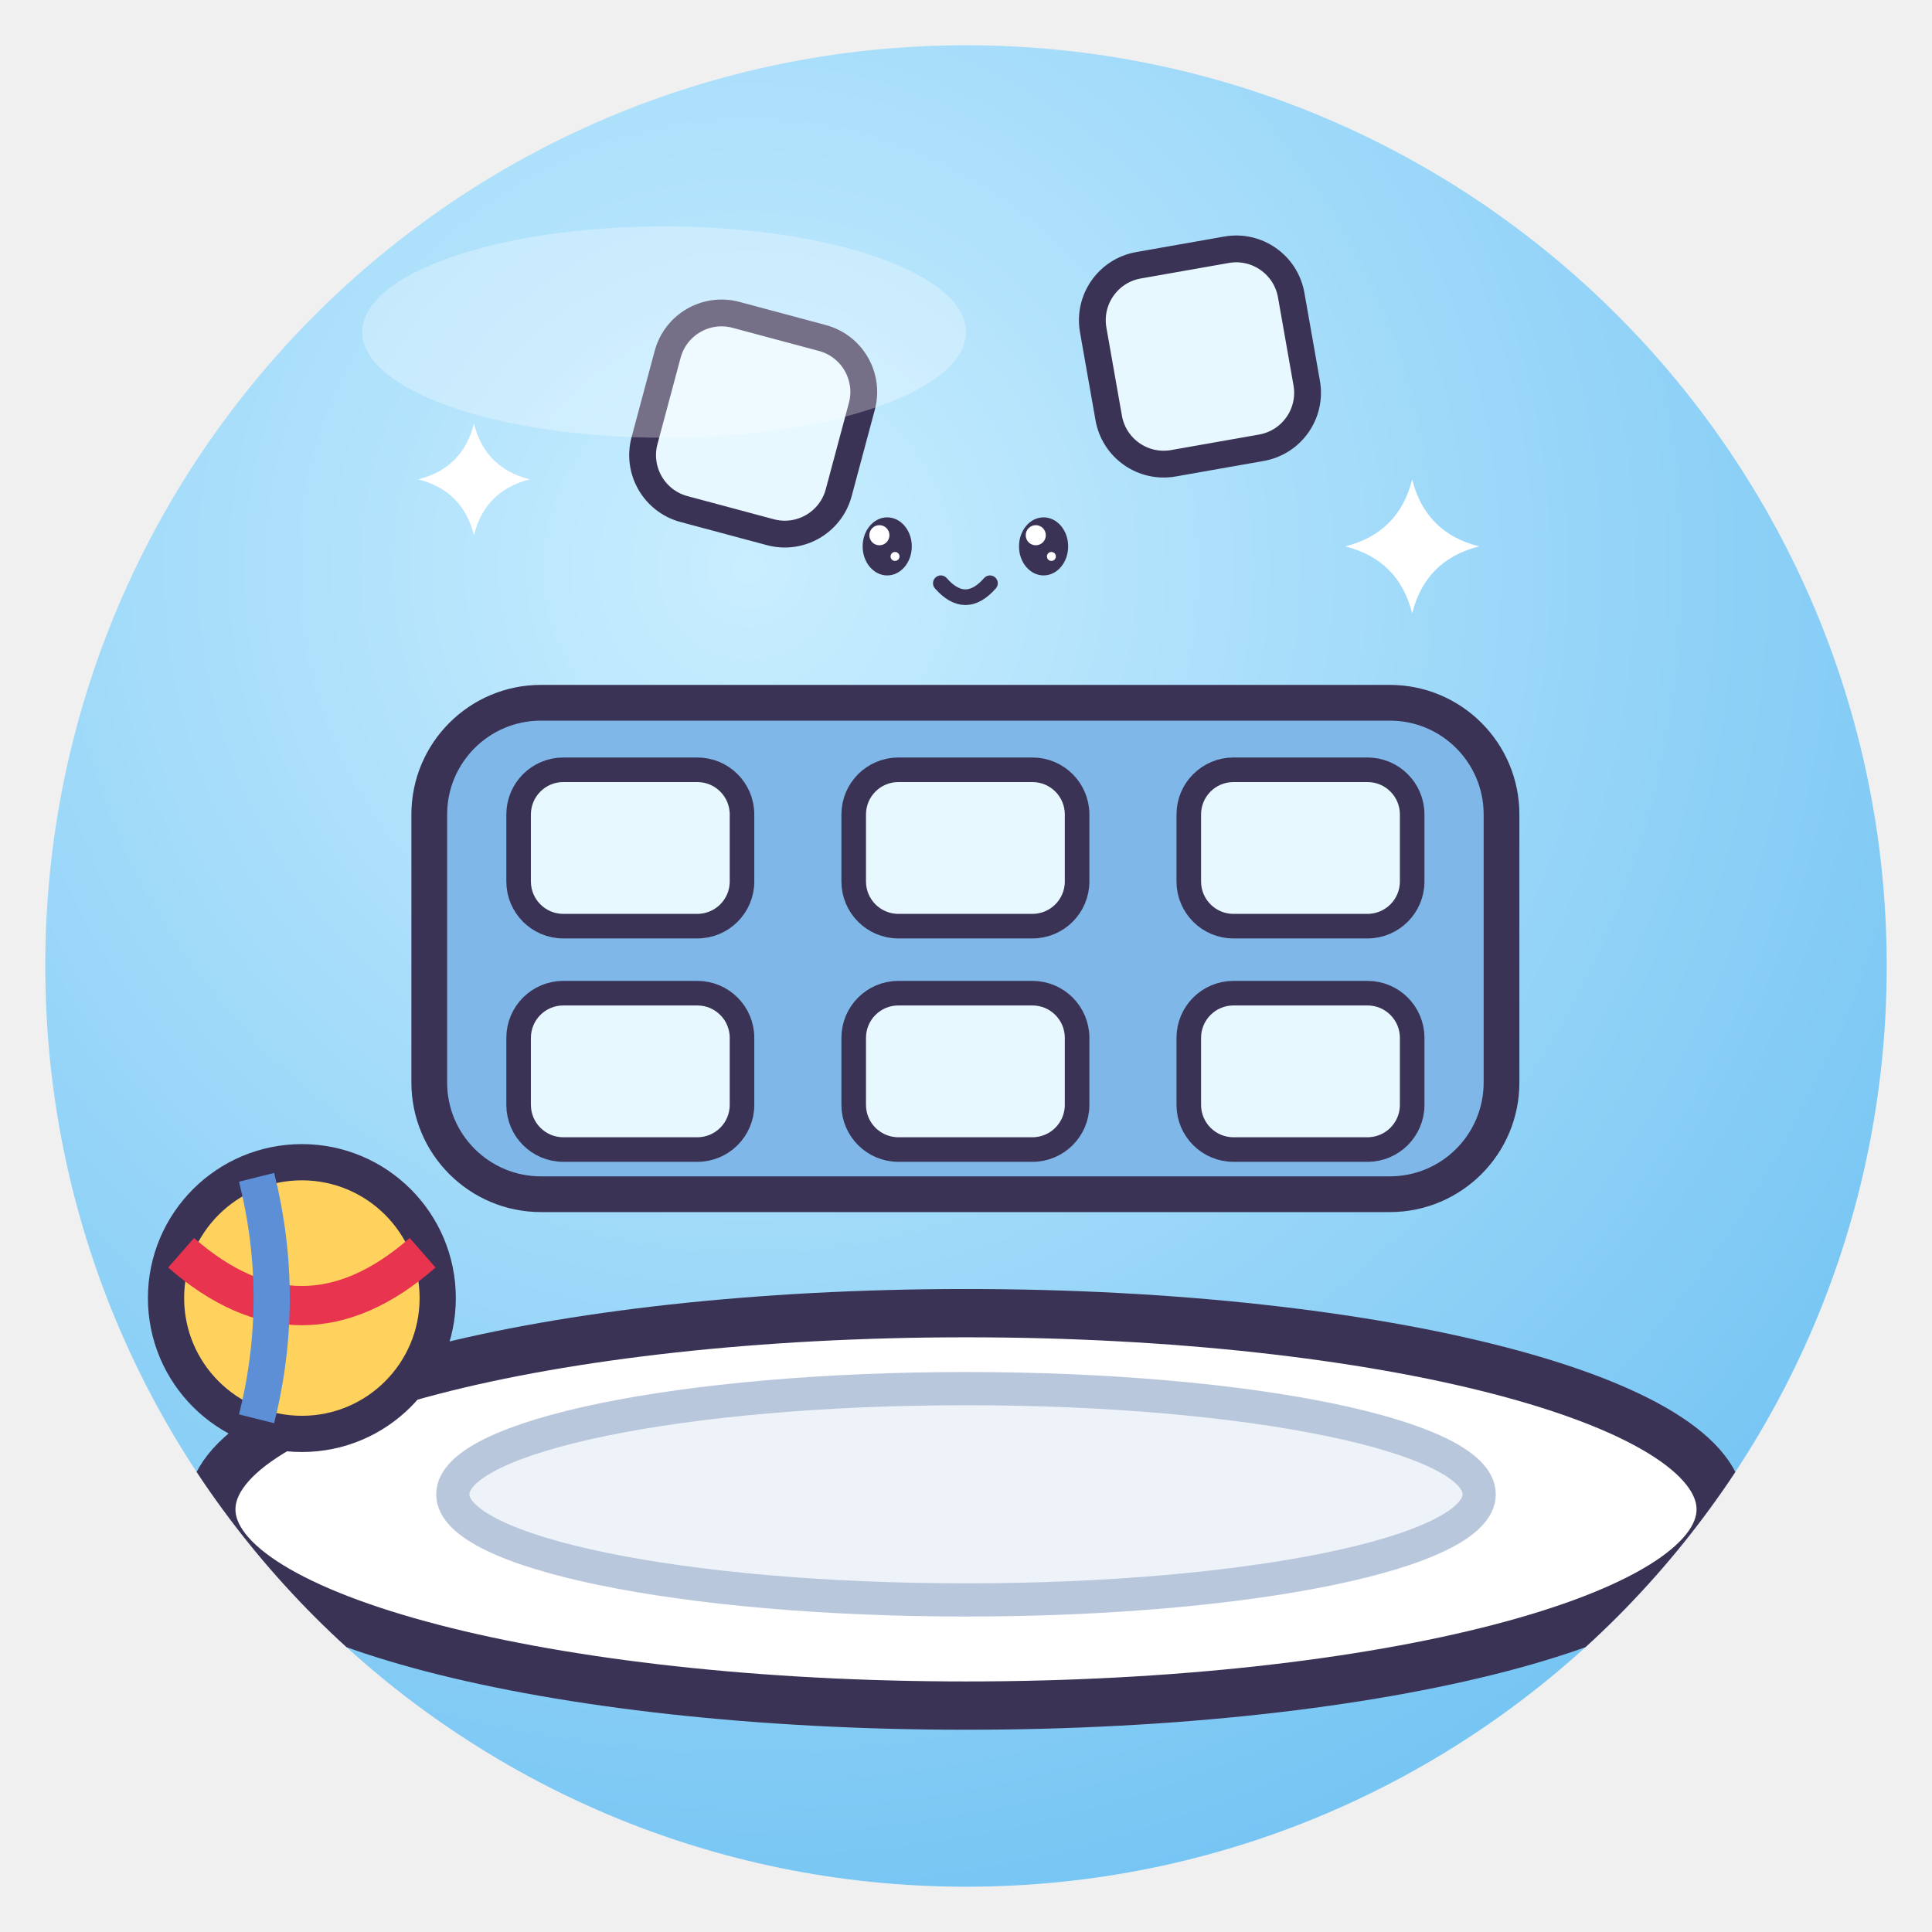
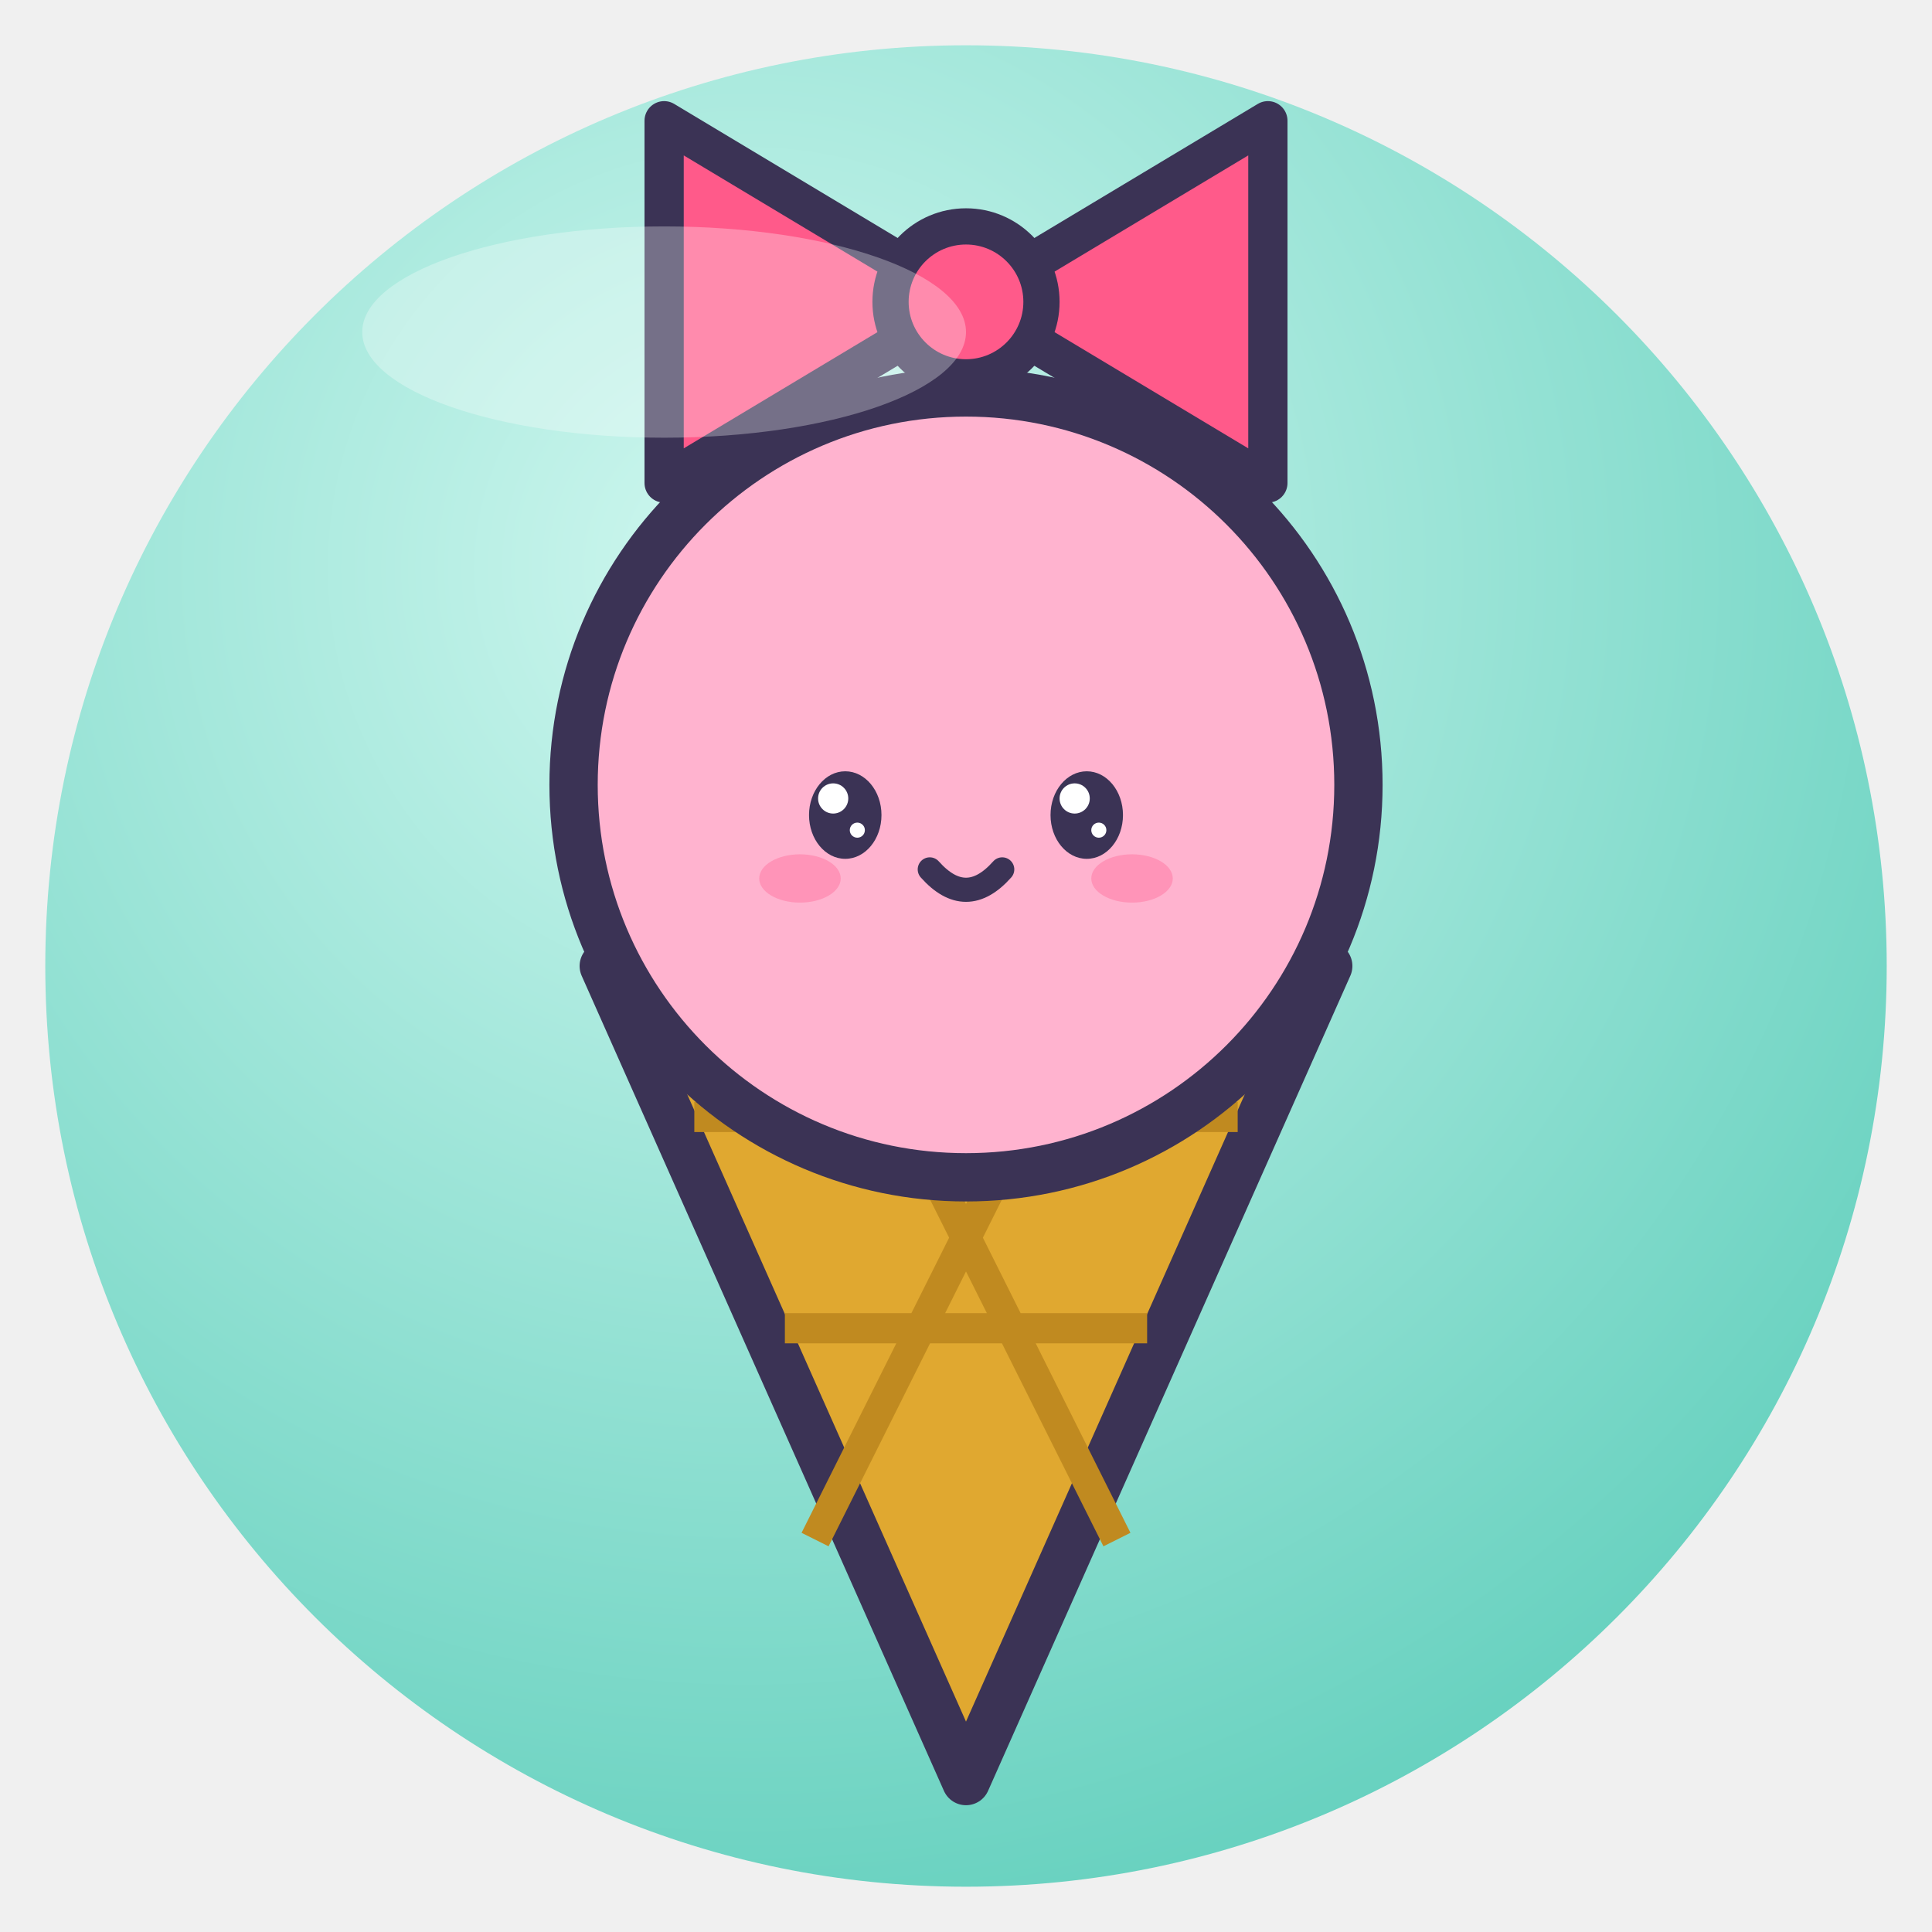
<svg xmlns="http://www.w3.org/2000/svg" viewBox="0 0 128 128" width="128" height="128">
  <defs>
    <radialGradient id="g" cx="38%" cy="28%" r="85%">
-       <stop offset="0" stop-color="#C9EEFF" />
-       <stop offset="1" stop-color="#6CC0F2" />
+       <stop offset="0" stop-color="#CFF7EF" />
+       <stop offset="1" stop-color="#5CCDBA" />
    </radialGradient>
    <clipPath id="c">
      <circle cx="64" cy="64" r="61" />
    </clipPath>
  </defs>
  <circle cx="64" cy="64" r="61" fill="url(#g)" />
  <g clip-path="url(#c)">
-     <ellipse cx="64" cy="100" rx="50" ry="13" fill="#FFFFFF" stroke="#3B3355" stroke-width="3.2" stroke-linejoin="round" stroke-linecap="round" />
-     <ellipse cx="64" cy="99" rx="34" ry="7" fill="#EEF3FA" stroke="#B9C7DC" stroke-width="2.2" />
-     <g transform="translate(16.6 6.6) scale(0.74)">
-       <rect x="16" y="54" width="96" height="44" rx="10" fill="#7FB8E8" stroke="#3B3355" stroke-width="3.2" stroke-linejoin="round" stroke-linecap="round" />
-       <rect x="24" y="60" width="20" height="14" rx="4" fill="#E7F8FF" stroke="#3B3355" stroke-linejoin="round" stroke-linecap="round" stroke-width="2.2" />
-       <rect x="24" y="80" width="20" height="14" rx="4" fill="#E7F8FF" stroke="#3B3355" stroke-linejoin="round" stroke-linecap="round" stroke-width="2.2" />
-       <rect x="54" y="60" width="20" height="14" rx="4" fill="#E7F8FF" stroke="#3B3355" stroke-linejoin="round" stroke-linecap="round" stroke-width="2.2" />
-       <rect x="54" y="80" width="20" height="14" rx="4" fill="#E7F8FF" stroke="#3B3355" stroke-linejoin="round" stroke-linecap="round" stroke-width="2.2" />
-       <rect x="84" y="60" width="20" height="14" rx="4" fill="#E7F8FF" stroke="#3B3355" stroke-linejoin="round" stroke-linecap="round" stroke-width="2.2" />
-       <rect x="84" y="80" width="20" height="14" rx="4" fill="#E7F8FF" stroke="#3B3355" stroke-linejoin="round" stroke-linecap="round" stroke-width="2.2" />
-       <rect x="36" y="20" width="18" height="18" rx="5" fill="#E7F8FF" stroke="#3B3355" stroke-linejoin="round" stroke-linecap="round" stroke-width="2.4" transform="rotate(15 45 29)" />
-       <rect x="76" y="14" width="18" height="18" rx="5" fill="#E7F8FF" stroke="#3B3355" stroke-linejoin="round" stroke-linecap="round" stroke-width="2.4" transform="rotate(-10 85 23)" />
-       <ellipse cx="57" cy="40" rx="2.2" ry="2.6" fill="#3B3355" />
-       <circle cx="56.3" cy="39.0" r="0.9" fill="#fff" />
-       <circle cx="57.7" cy="40.9" r="0.4" fill="#fff" />
-       <ellipse cx="71" cy="40" rx="2.2" ry="2.6" fill="#3B3355" />
-       <circle cx="70.3" cy="39.0" r="0.9" fill="#fff" />
-       <circle cx="71.7" cy="40.9" r="0.4" fill="#fff" />
-       <path d="M61.8 43.3 Q64 45.8 66.2 43.3" fill="none" stroke="#3B3355" stroke-linejoin="round" stroke-linecap="round" stroke-width="1.4" />
-       <path d="M104 34 Q105.2 38.8 110 40 Q105.2 41.2 104 46 Q102.8 41.2 98 40 Q102.8 38.8 104 34Z" fill="#fff" />
-       <path d="M20 29 Q21.0 33.0 25 34 Q21.0 35.0 20 39 Q19.0 35.0 15 34 Q19.0 33.0 20 29Z" fill="#fff" />
-     </g>
-     <circle cx="20" cy="86" r="9" fill="#FFD25E" stroke="#3B3355" stroke-linejoin="round" stroke-linecap="round" stroke-width="2.4" />
-     <path d="M12 83 Q20 90 28 83" fill="none" stroke="#E8344F" stroke-width="2.6" />
-     <path d="M17 78 Q19 86 17 94" fill="none" stroke="#5C8FD6" stroke-width="2.4" />
+     <path d="M40 64 L64 118 L88 64Z" fill="#E0A830" stroke="#3B3355" stroke-width="3.2" stroke-linejoin="round" stroke-linecap="round" />
+     <path d="M46 74 L82 74 M52 88 L76 88 M56 66 L74 102 M72 66 L54 102" stroke="#C08A20" stroke-width="2" />
+     <circle cx="64" cy="52" r="26" fill="#FFB3CF" stroke="#3B3355" stroke-width="3.2" stroke-linejoin="round" stroke-linecap="round" />
+     <ellipse cx="56" cy="54" rx="2.4" ry="2.9" fill="#3B3355" />
+     <circle cx="55.2" cy="52.9" r="1.0" fill="#fff" />
+     <circle cx="56.8" cy="55.0" r="0.5" fill="#fff" />
+     <ellipse cx="72" cy="54" rx="2.4" ry="2.9" fill="#3B3355" />
+     <circle cx="71.2" cy="52.9" r="1.0" fill="#fff" />
+     <circle cx="72.8" cy="55.0" r="0.5" fill="#fff" />
+     <ellipse cx="53.0" cy="58.2" rx="2.7" ry="1.6" fill="#FF7FA8" opacity=".6" />
+     <ellipse cx="75.0" cy="58.2" rx="2.7" ry="1.6" fill="#FF7FA8" opacity=".6" />
+     <path d="M61.6 57.6 Q64 60.3 66.4 57.6" fill="none" stroke="#3B3355" stroke-linejoin="round" stroke-linecap="round" stroke-width="1.6" />
+     <path d="M64 20 L44 8 V32Z M64 20 L84 8 V32Z" fill="#FF5A8A" stroke="#3B3355" stroke-linejoin="round" stroke-linecap="round" stroke-width="2.6" />
+     <circle cx="64" cy="20" r="5" fill="#FF5A8A" stroke="#3B3355" stroke-linejoin="round" stroke-linecap="round" stroke-width="2.4" />
  </g>
  <ellipse cx="44" cy="22" rx="20" ry="7" fill="#fff" opacity=".3" />
</svg>
